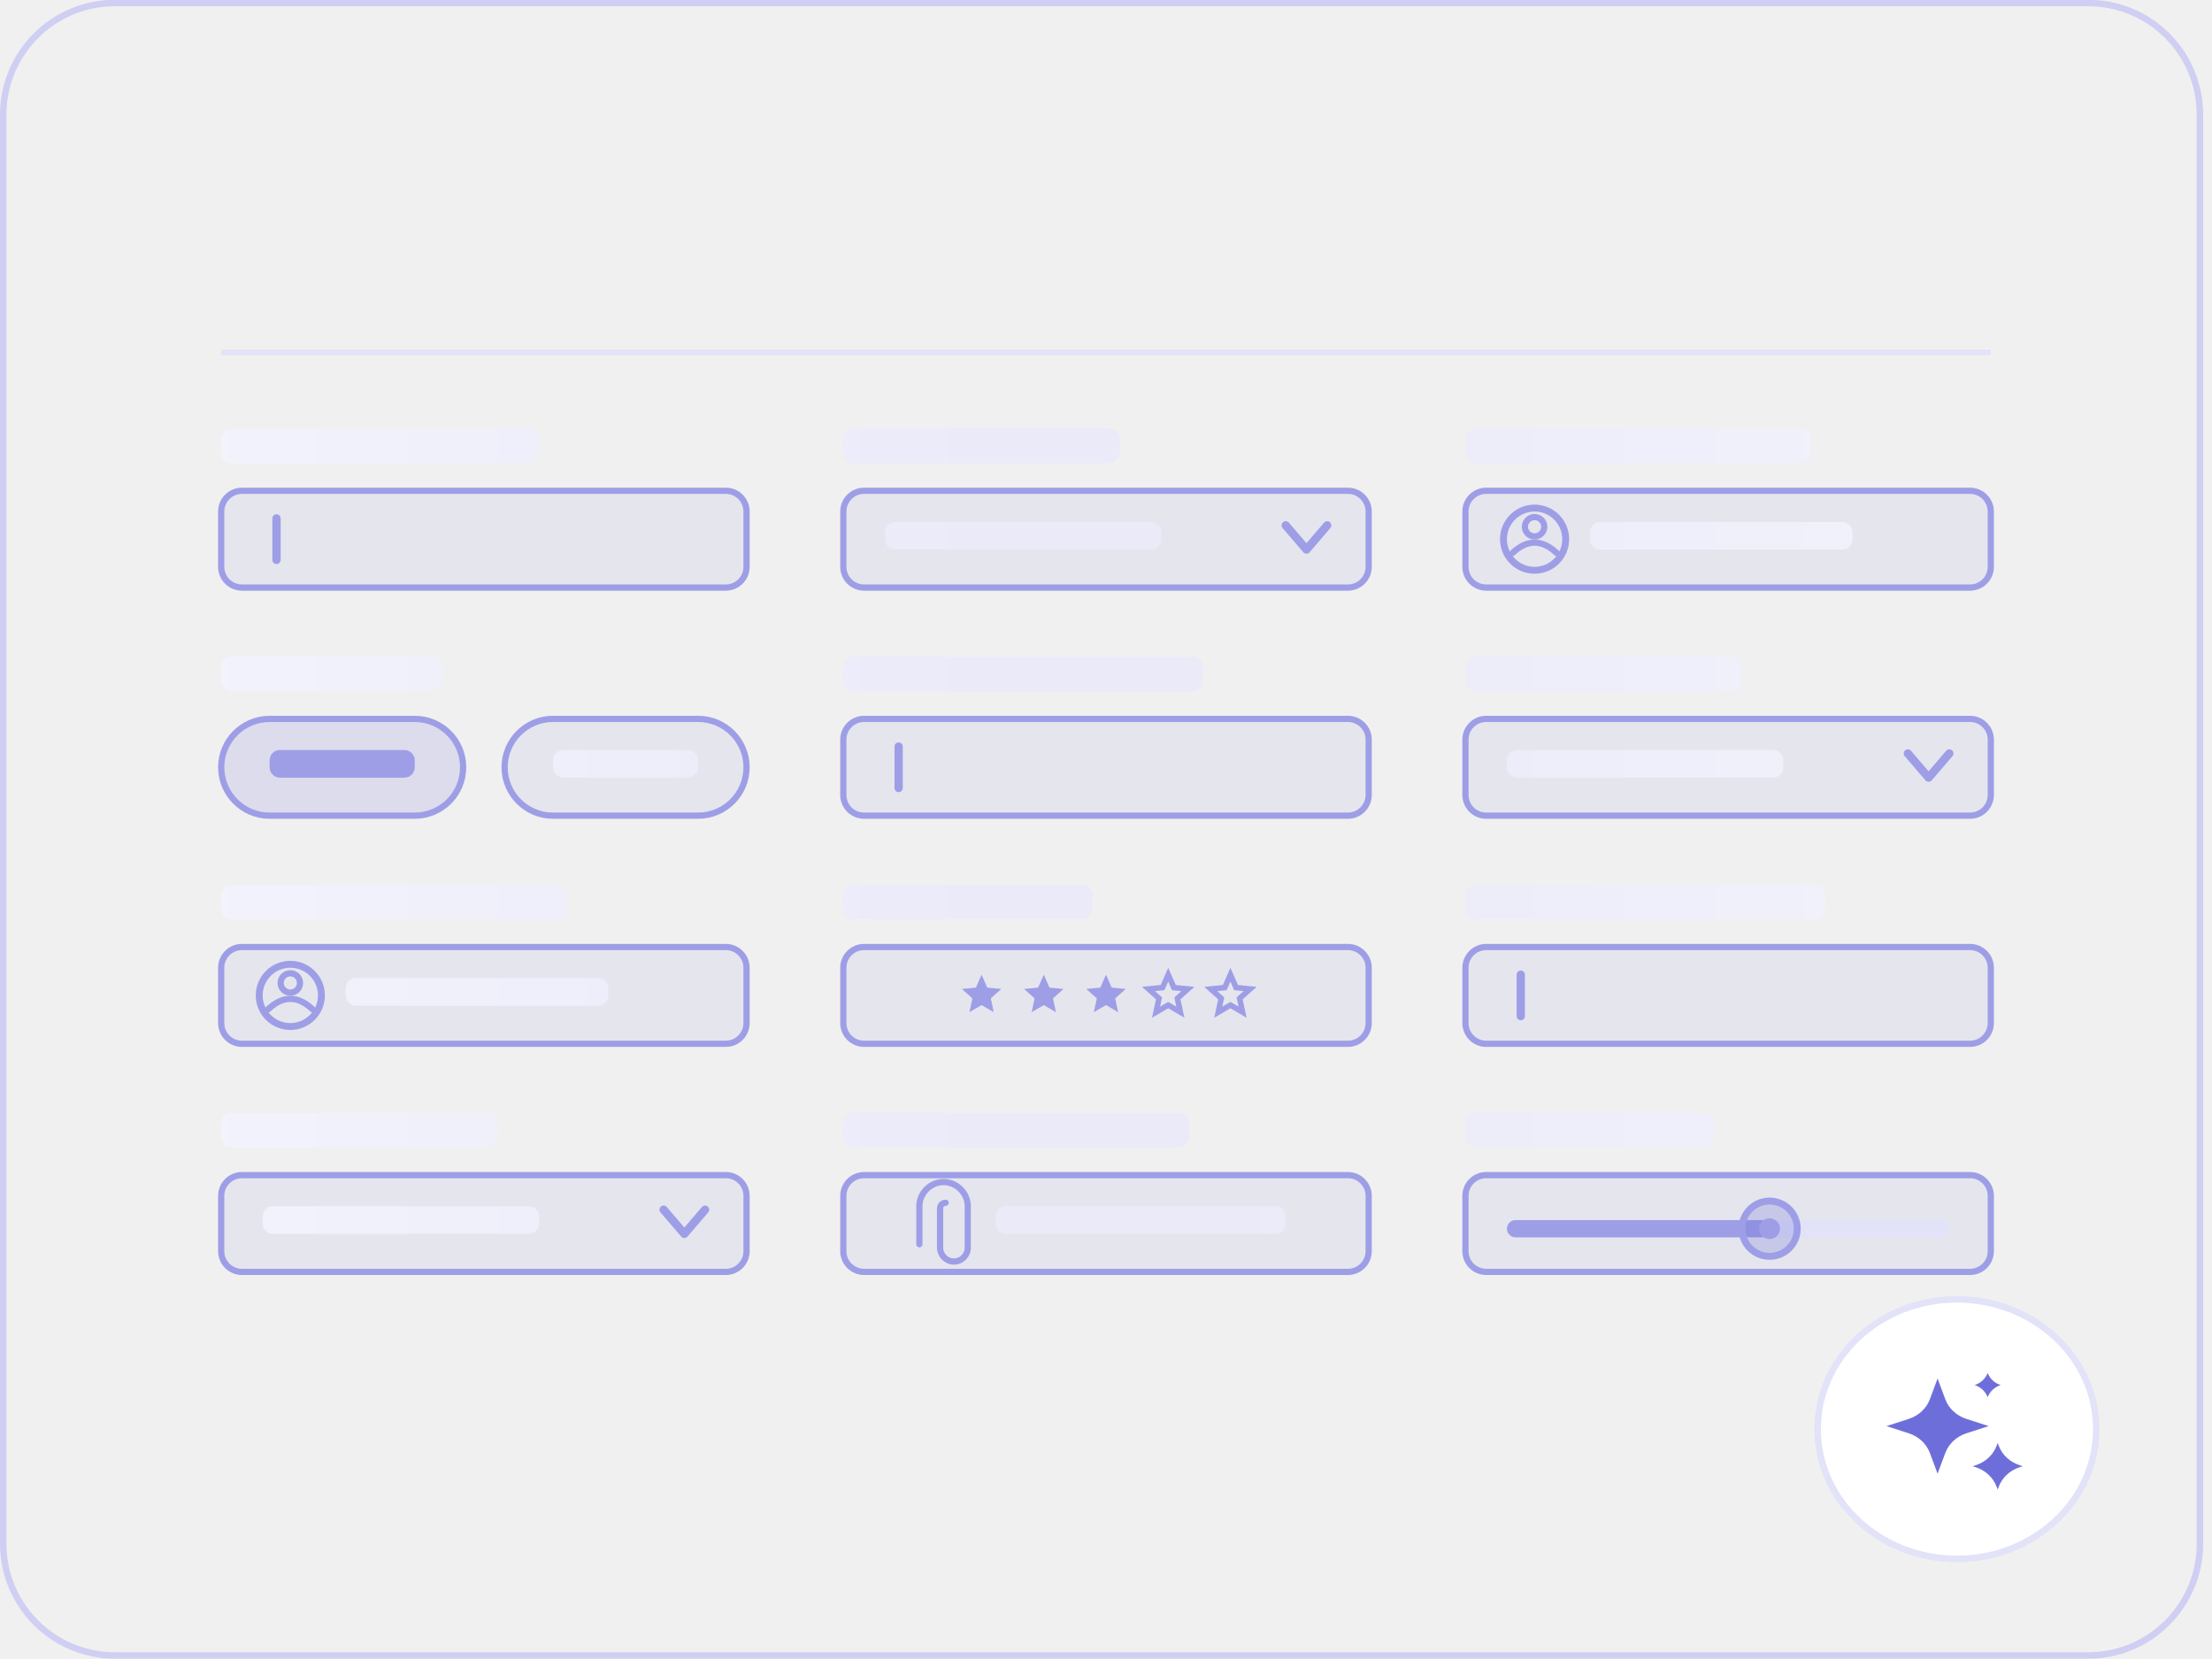
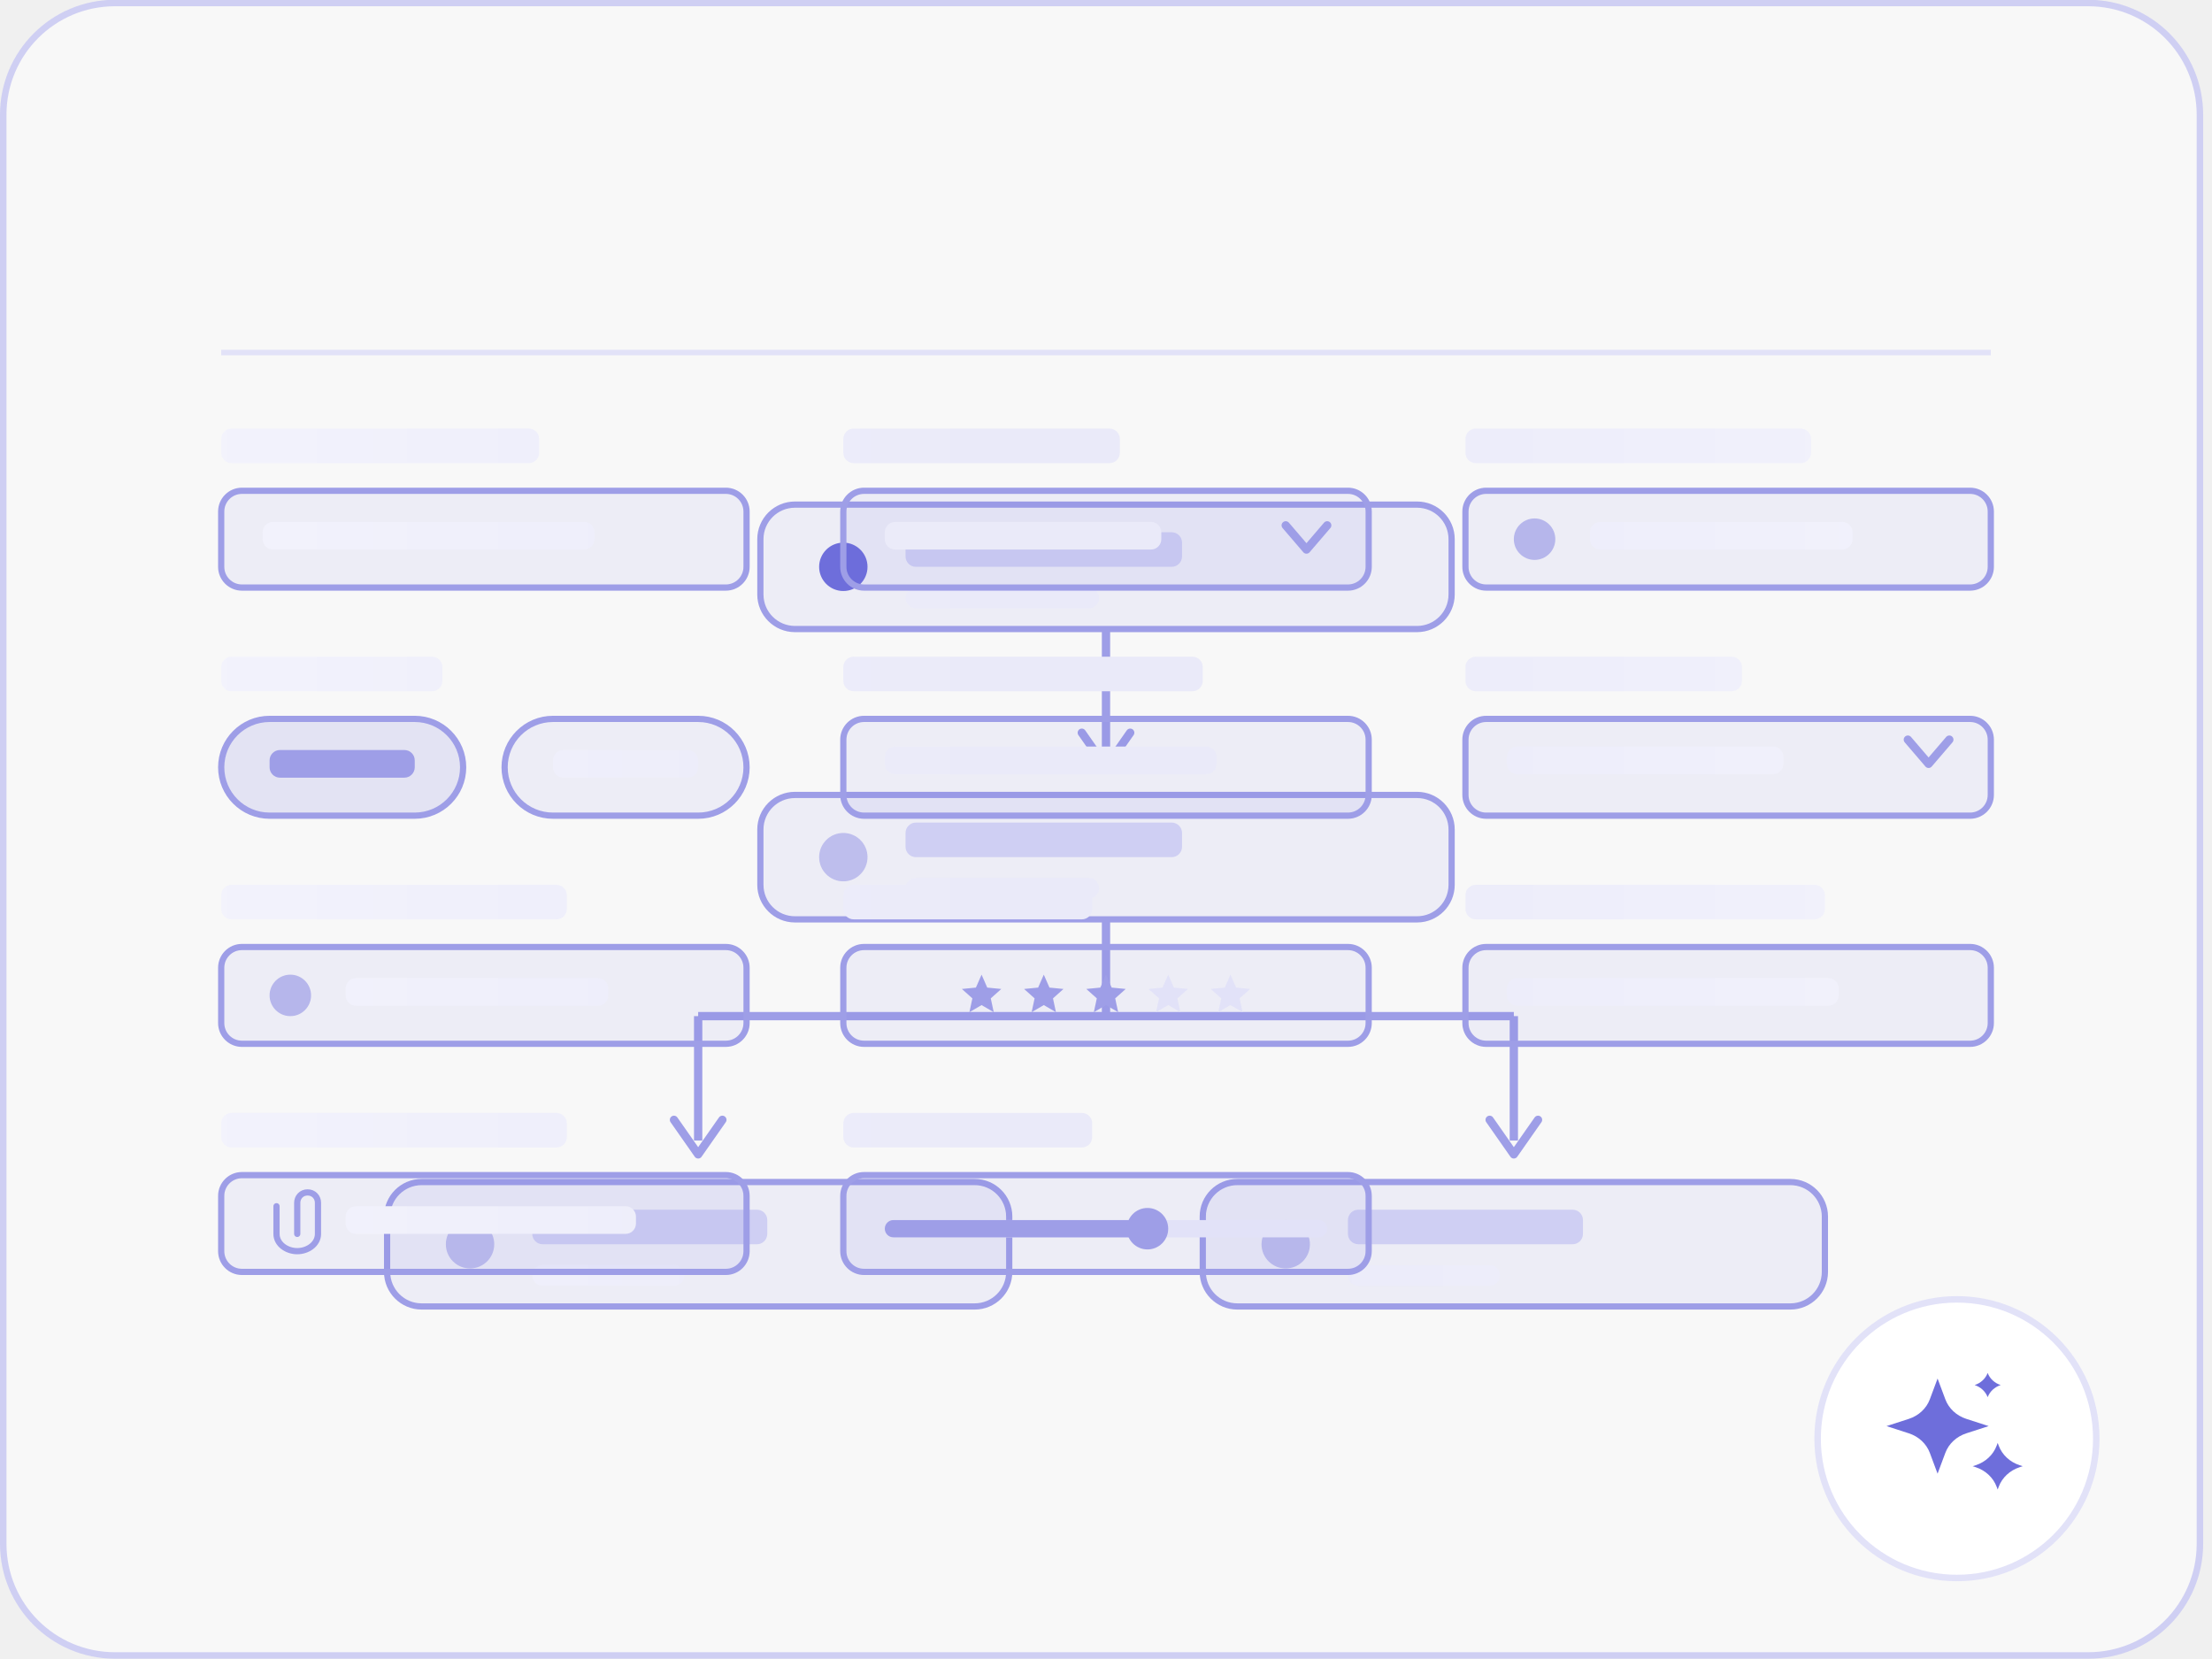
<svg xmlns="http://www.w3.org/2000/svg" width="320" height="240" viewBox="0 0 320 240" fill="none">
  <defs>
    <linearGradient id="shimmer" x1="0" y1="0" x2="320" y2="0" gradientUnits="userSpaceOnUse">
      <stop offset="0%" stop-color="#F5F5FD" />
      <stop offset="45%" stop-color="#EAEAF9" />
      <stop offset="55%" stop-color="#EAEAF9" />
      <stop offset="100%" stop-color="#F5F5FD" />
      <animateTransform attributeName="gradientTransform" type="translate" values="-640,0; 640,0" dur="2s" repeatCount="indefinite" />
    </linearGradient>
  </defs>
-   <rect x="0.468" y="0.436" width="317.785" height="239.052" rx="16.155" stroke="#CFCFF3" stroke-width="0.938" />
+   <rect x="0.468" y="0.436" width="317.785" height="239.052" rx="16.155" fill="white" fill-opacity="0.5" stroke="#CFCFF3" stroke-width="0.938" />
  <rect x="32" y="25" height="9" rx="2.5" fill="#CFCFF3">
-     <animate attributeName="width" values="0;0;130;130;0;0" keyTimes="0;0.01;0.04;0.88;0.94;1" dur="12s" repeatCount="indefinite" calcMode="spline" keySplines="0.25 0.1 0.25 1;0.25 0.1 0.25 1;0.25 0.1 0.25 1;0.25 0.1 0.25 1;0.25 0.1 0.25 1" />
+     <animate attributeName="width" values="0;0;130;130" keyTimes="0;0.003;0.01;1" dur="48s" repeatCount="indefinite" calcMode="spline" keySplines="0.25 0.1 0.25 1;0.25 0.1 0.25 1;0.25 0.1 0.25 1" />
  </rect>
  <rect x="32" y="38" height="5.5" rx="2" fill="url(#shimmer)">
-     <animate attributeName="width" values="0;0;196;196;0;0" keyTimes="0;0.04;0.07;0.88;0.94;1" dur="12s" repeatCount="indefinite" calcMode="spline" keySplines="0.25 0.1 0.25 1;0.25 0.1 0.25 1;0.25 0.1 0.25 1;0.25 0.1 0.25 1;0.25 0.1 0.25 1" />
+     <animate attributeName="width" values="0;0;196;196" keyTimes="0;0.01;0.018;1" dur="48s" repeatCount="indefinite" calcMode="spline" keySplines="0.25 0.1 0.25 1;0.25 0.1 0.25 1;0.25 0.1 0.25 1" />
  </rect>
  <line x1="32" y1="51" x2="288" y2="51" stroke="#E2E2F8" stroke-width="0.8">
-     <animate attributeName="opacity" values="0;0;1;1;0;0" keyTimes="0;0.07;0.10;0.88;0.94;1" dur="12s" repeatCount="indefinite" calcMode="spline" keySplines="0.25 0.1 0.25 1;0.25 0.1 0.25 1;0.25 0.1 0.25 1;0.25 0.1 0.25 1;0.25 0.1 0.25 1" />
+     <animate attributeName="opacity" values="0;0;1;1" keyTimes="0;0.018;0.025;1" dur="48s" repeatCount="indefinite" calcMode="spline" keySplines="0.25 0.1 0.25 1;0.25 0.1 0.25 1;0.25 0.1 0.25 1" />
  </line>
  <g>
-     <animate attributeName="opacity" values="0;0;1;1;0;0" keyTimes="0;0.09;0.12;0.88;0.94;1" dur="12s" repeatCount="indefinite" calcMode="spline" keySplines="0.25 0.1 0.25 1;0.25 0.1 0.25 1;0.25 0.1 0.25 1;0.25 0.1 0.25 1;0.25 0.1 0.25 1" />
+     <animate attributeName="opacity" values="0;0;1;1;0;0;1;1;0;0" keyTimes="0;0.273;0.282;0.47;0.485;0.772;0.782;0.97;0.985;1" dur="48s" repeatCount="indefinite" calcMode="spline" keySplines="0.25 0.1 0.25 1;0.25 0.1 0.25 1;0.25 0.1 0.25 1;0.25 0.1 0.25 1;0.25 0.1 0.25 1;0.25 0.1 0.25 1;0.25 0.1 0.25 1;0.25 0.1 0.25 1;0.25 0.1 0.25 1" />
+     <rect x="110" y="73" width="100" height="18" rx="5" fill="#6E6EDB" fill-opacity="0.08" stroke="#9E9EE7" stroke-width="0.9" />
+     <circle cx="122" cy="82" r="3.5" fill="#6E6EDB" />
+     <rect x="131" y="77" width="40" height="5" rx="1.5" fill="#CFCFF3" />
+     <rect x="131" y="85" width="28" height="3" rx="1.5" fill="url(#shimmer)" />
+   </g>
+   <g>
+     <animate attributeName="opacity" values="0;0;1;1;0;0;1;1;0;0" keyTimes="0;0.282;0.292;0.47;0.485;0.782;0.792;0.97;0.985;1" dur="48s" repeatCount="indefinite" calcMode="spline" keySplines="0.25 0.1 0.25 1;0.25 0.1 0.25 1;0.25 0.1 0.25 1;0.25 0.1 0.25 1;0.25 0.1 0.25 1;0.25 0.1 0.25 1;0.25 0.1 0.25 1;0.25 0.1 0.25 1;0.25 0.1 0.25 1" />
+     <line x1="160" y1="91" x2="160" y2="109" stroke="#9E9EE7" stroke-width="1.2" />
+     <path d="M156.5 106 L160 111 L163.5 106" fill="none" stroke="#9E9EE7" stroke-width="1.2" stroke-linecap="round" stroke-linejoin="round" />
+   </g>
+   <g>
+     <animate attributeName="opacity" values="0;0;1;1;0;0;1;1;0;0" keyTimes="0;0.292;0.302;0.47;0.485;0.792;0.802;0.97;0.985;1" dur="48s" repeatCount="indefinite" calcMode="spline" keySplines="0.25 0.1 0.25 1;0.25 0.1 0.25 1;0.25 0.1 0.25 1;0.25 0.1 0.25 1;0.25 0.1 0.25 1;0.25 0.1 0.25 1;0.25 0.1 0.25 1;0.25 0.1 0.25 1;0.25 0.1 0.25 1" />
+     <rect x="110" y="115" width="100" height="18" rx="5" fill="#6E6EDB" fill-opacity="0.08" stroke="#9E9EE7" stroke-width="0.9" />
+     <circle cx="122" cy="124" r="3.5" fill="#9E9EE7" opacity="0.6" />
+     <rect x="131" y="119" width="40" height="5" rx="1.5" fill="#CFCFF3" />
+     <rect x="131" y="127" width="28" height="3" rx="1.5" fill="url(#shimmer)" />
+   </g>
+   <g>
+     <animate attributeName="opacity" values="0;0;1;1;0;0;1;1;0;0" keyTimes="0;0.302;0.318;0.47;0.485;0.802;0.818;0.97;0.985;1" dur="48s" repeatCount="indefinite" calcMode="spline" keySplines="0.25 0.1 0.25 1;0.25 0.1 0.25 1;0.25 0.1 0.25 1;0.25 0.1 0.25 1;0.25 0.1 0.25 1;0.25 0.1 0.25 1;0.25 0.1 0.25 1;0.25 0.1 0.25 1;0.25 0.1 0.25 1" />
+     <line x1="160" y1="133" x2="160" y2="147" stroke="#9E9EE7" stroke-width="1.2" />
+     <line x1="101" y1="147" x2="219" y2="147" stroke="#9E9EE7" stroke-width="1.2" />
+     <line x1="101" y1="147" x2="101" y2="165" stroke="#9E9EE7" stroke-width="1.2" />
+     <path d="M97.5 162 L101 167 L104.5 162" fill="none" stroke="#9E9EE7" stroke-width="1.2" stroke-linecap="round" stroke-linejoin="round" />
+     <line x1="219" y1="147" x2="219" y2="165" stroke="#9E9EE7" stroke-width="1.2" />
+     <path d="M215.5 162 L219 167 L222.5 162" fill="none" stroke="#9E9EE7" stroke-width="1.2" stroke-linecap="round" stroke-linejoin="round" />
+   </g>
+   <g>
+     <animate attributeName="opacity" values="0;0;1;1;0;0;1;1;0;0" keyTimes="0;0.318;0.33;0.47;0.485;0.818;0.83;0.97;0.985;1" dur="48s" repeatCount="indefinite" calcMode="spline" keySplines="0.25 0.1 0.25 1;0.25 0.1 0.25 1;0.25 0.1 0.25 1;0.25 0.1 0.25 1;0.25 0.1 0.25 1;0.25 0.1 0.25 1;0.25 0.1 0.25 1;0.25 0.1 0.25 1;0.25 0.1 0.25 1" />
+     <rect x="56" y="171" width="90" height="18" rx="5" fill="#6E6EDB" fill-opacity="0.08" stroke="#9E9EE7" stroke-width="0.9" />
+     <circle cx="68" cy="180" r="3.5" fill="#9E9EE7" opacity="0.6" />
+     <rect x="77" y="175" width="34" height="5" rx="1.5" fill="#CFCFF3" />
+     <rect x="77" y="183" width="22" height="3" rx="1.5" fill="url(#shimmer)" />
+   </g>
+   <g>
+     <animate attributeName="opacity" values="0;0;1;1;0;0;1;1;0;0" keyTimes="0;0.33;0.343;0.47;0.485;0.83;0.843;0.97;0.985;1" dur="48s" repeatCount="indefinite" calcMode="spline" keySplines="0.25 0.1 0.25 1;0.25 0.1 0.25 1;0.25 0.1 0.25 1;0.25 0.1 0.25 1;0.25 0.1 0.25 1;0.25 0.1 0.25 1;0.25 0.1 0.25 1;0.25 0.1 0.25 1;0.25 0.1 0.25 1" />
+     <rect x="174" y="171" width="90" height="18" rx="5" fill="#6E6EDB" fill-opacity="0.08" stroke="#9E9EE7" stroke-width="0.9" />
+     <circle cx="186" cy="180" r="3.5" fill="#9E9EE7" opacity="0.6" />
+     <rect x="195" y="175" width="34" height="5" rx="1.5" fill="#CFCFF3" />
+     <rect x="195" y="183" width="22" height="3" rx="1.5" fill="url(#shimmer)" />
+   </g>
+   <g>
+     <animate attributeName="opacity" values="0;0;1;1;0;0;1;1;0;0" keyTimes="0;0.025;0.033;0.22;0.235;0.525;0.532;0.72;0.735;1" dur="48s" repeatCount="indefinite" calcMode="spline" keySplines="0.25 0.1 0.25 1;0.25 0.1 0.25 1;0.25 0.1 0.25 1;0.25 0.1 0.25 1;0.25 0.1 0.25 1;0.25 0.1 0.25 1;0.25 0.1 0.25 1;0.25 0.1 0.25 1;0.25 0.1 0.25 1" />
    <rect x="32" y="62" width="46" height="5" rx="1.5" fill="url(#shimmer)" />
    <rect x="32" y="71" width="76" height="14" rx="3" fill="#6E6EDB" fill-opacity="0.08" stroke="#9E9EE7" stroke-width="0.9" />
-     <line x1="40" y1="75" x2="40" y2="81" stroke="#9E9EE7" stroke-width="1.2" stroke-linecap="round" />
+     <rect x="38" y="75.5" width="48" height="4" rx="1.5" fill="url(#shimmer)" />
  </g>
  <g>
-     <animate attributeName="opacity" values="0;0;1;1;0;0" keyTimes="0;0.145;0.175;0.88;0.94;1" dur="12s" repeatCount="indefinite" calcMode="spline" keySplines="0.25 0.1 0.25 1;0.25 0.1 0.25 1;0.25 0.1 0.25 1;0.25 0.1 0.25 1;0.25 0.1 0.25 1" />
+     <animate attributeName="opacity" values="0;0;1;1;0;0;1;1;0;0" keyTimes="0;0.039;0.046;0.22;0.235;0.539;0.546;0.72;0.735;1" dur="48s" repeatCount="indefinite" calcMode="spline" keySplines="0.25 0.1 0.25 1;0.25 0.1 0.25 1;0.25 0.1 0.25 1;0.25 0.1 0.25 1;0.25 0.1 0.25 1;0.25 0.1 0.25 1;0.25 0.1 0.25 1;0.25 0.1 0.25 1;0.25 0.1 0.25 1" />
    <rect x="122" y="62" width="40" height="5" rx="1.5" fill="url(#shimmer)" />
    <rect x="122" y="71" width="76" height="14" rx="3" fill="#6E6EDB" fill-opacity="0.08" stroke="#9E9EE7" stroke-width="0.9" />
    <rect x="128" y="75.5" width="40" height="4" rx="1.5" fill="url(#shimmer)" />
    <path d="M186 76 L189 79.5 L192 76" fill="none" stroke="#9E9EE7" stroke-width="1.2" stroke-linecap="round" stroke-linejoin="round" />
  </g>
  <g>
-     <animate attributeName="opacity" values="0;0;1;1;0;0" keyTimes="0;0.20;0.23;0.88;0.94;1" dur="12s" repeatCount="indefinite" calcMode="spline" keySplines="0.25 0.1 0.25 1;0.25 0.1 0.25 1;0.25 0.1 0.25 1;0.25 0.1 0.25 1;0.25 0.1 0.25 1" />
+     <animate attributeName="opacity" values="0;0;1;1;0;0;1;1;0;0" keyTimes="0;0.052;0.06;0.22;0.235;0.552;0.56;0.72;0.735;1" dur="48s" repeatCount="indefinite" calcMode="spline" keySplines="0.25 0.1 0.25 1;0.25 0.1 0.25 1;0.25 0.1 0.25 1;0.25 0.1 0.25 1;0.25 0.1 0.25 1;0.25 0.1 0.25 1;0.25 0.1 0.25 1;0.25 0.1 0.25 1;0.25 0.1 0.25 1" />
    <rect x="212" y="62" width="50" height="5" rx="1.5" fill="url(#shimmer)" />
    <rect x="212" y="71" width="76" height="14" rx="3" fill="#6E6EDB" fill-opacity="0.08" stroke="#9E9EE7" stroke-width="0.9" />
-     <circle cx="222" cy="78" r="4.5" fill="none" stroke="#9E9EE7" stroke-width="1" />
-     <circle cx="222" cy="76.2" r="1.4" fill="none" stroke="#9E9EE7" stroke-width="0.9" />
-     <path d="M218.8 80 Q222 77 225.2 80" fill="none" stroke="#9E9EE7" stroke-width="0.9" stroke-linecap="round" />
+     <circle cx="222" cy="78" r="3" fill="#9E9EE7" opacity="0.7" />
    <rect x="230" y="75.5" width="38" height="4" rx="1.5" fill="url(#shimmer)" />
  </g>
  <g>
-     <animate attributeName="opacity" values="0;0;1;1;0;0" keyTimes="0;0.255;0.285;0.88;0.94;1" dur="12s" repeatCount="indefinite" calcMode="spline" keySplines="0.25 0.1 0.25 1;0.25 0.1 0.25 1;0.25 0.1 0.25 1;0.25 0.1 0.25 1;0.25 0.1 0.25 1" />
+     <animate attributeName="opacity" values="0;0;1;1;0;0;1;1;0;0" keyTimes="0;0.066;0.074;0.22;0.235;0.566;0.574;0.72;0.735;1" dur="48s" repeatCount="indefinite" calcMode="spline" keySplines="0.25 0.1 0.25 1;0.25 0.1 0.25 1;0.25 0.1 0.25 1;0.25 0.1 0.25 1;0.25 0.1 0.25 1;0.25 0.1 0.25 1;0.25 0.1 0.25 1;0.25 0.1 0.25 1;0.25 0.1 0.25 1" />
    <rect x="32" y="95" width="32" height="5" rx="1.5" fill="url(#shimmer)" />
    <rect x="32" y="104" width="35" height="14" rx="7" fill="#6E6EDB" fill-opacity="0.15" stroke="#9E9EE7" stroke-width="0.9" />
    <rect x="39" y="108.5" width="21" height="4" rx="1.5" fill="#9E9EE7" />
    <rect x="73" y="104" width="35" height="14" rx="7" fill="#6E6EDB" fill-opacity="0.08" stroke="#9E9EE7" stroke-width="0.9" />
    <rect x="80" y="108.5" width="21" height="4" rx="1.5" fill="url(#shimmer)" />
  </g>
  <g>
-     <animate attributeName="opacity" values="0;0;1;1;0;0" keyTimes="0;0.31;0.34;0.88;0.94;1" dur="12s" repeatCount="indefinite" calcMode="spline" keySplines="0.25 0.1 0.25 1;0.25 0.1 0.25 1;0.25 0.1 0.25 1;0.25 0.1 0.25 1;0.25 0.1 0.25 1" />
+     <animate attributeName="opacity" values="0;0;1;1;0;0;1;1;0;0" keyTimes="0;0.08;0.087;0.22;0.235;0.58;0.588;0.72;0.735;1" dur="48s" repeatCount="indefinite" calcMode="spline" keySplines="0.25 0.1 0.25 1;0.25 0.1 0.25 1;0.25 0.1 0.25 1;0.25 0.1 0.25 1;0.25 0.1 0.25 1;0.25 0.1 0.25 1;0.25 0.1 0.25 1;0.25 0.1 0.25 1;0.25 0.1 0.25 1" />
    <rect x="122" y="95" width="52" height="5" rx="1.5" fill="url(#shimmer)" />
    <rect x="122" y="104" width="76" height="14" rx="3" fill="#6E6EDB" fill-opacity="0.08" stroke="#9E9EE7" stroke-width="0.9" />
-     <line x1="130" y1="108" x2="130" y2="114" stroke="#9E9EE7" stroke-width="1.2" stroke-linecap="round" />
+     <rect x="128" y="108" width="48" height="4" rx="1.5" fill="url(#shimmer)" />
  </g>
  <g>
-     <animate attributeName="opacity" values="0;0;1;1;0;0" keyTimes="0;0.365;0.395;0.88;0.94;1" dur="12s" repeatCount="indefinite" calcMode="spline" keySplines="0.25 0.1 0.25 1;0.25 0.1 0.25 1;0.25 0.1 0.25 1;0.25 0.1 0.25 1;0.25 0.1 0.25 1" />
+     <animate attributeName="opacity" values="0;0;1;1;0;0;1;1;0;0" keyTimes="0;0.094;0.101;0.22;0.235;0.594;0.601;0.72;0.735;1" dur="48s" repeatCount="indefinite" calcMode="spline" keySplines="0.25 0.1 0.25 1;0.25 0.1 0.25 1;0.25 0.1 0.25 1;0.25 0.1 0.25 1;0.25 0.1 0.25 1;0.25 0.1 0.25 1;0.25 0.1 0.25 1;0.25 0.1 0.25 1;0.25 0.1 0.25 1" />
    <rect x="212" y="95" width="40" height="5" rx="1.5" fill="url(#shimmer)" />
    <rect x="212" y="104" width="76" height="14" rx="3" fill="#6E6EDB" fill-opacity="0.08" stroke="#9E9EE7" stroke-width="0.9" />
-     <rect x="218" y="108.5" width="40" height="4" rx="1.5" fill="url(#shimmer)" />
-     <path d="M276 109 L279 112.5 L282 109" fill="none" stroke="#9E9EE7" stroke-width="1.2" stroke-linecap="round" stroke-linejoin="round" />
+     <rect x="218" y="108" width="40" height="4" rx="1.5" fill="url(#shimmer)" />
+     <path d="M276 107 L279 110.5 L282 107" fill="none" stroke="#9E9EE7" stroke-width="1.2" stroke-linecap="round" stroke-linejoin="round" />
  </g>
  <g>
-     <animate attributeName="opacity" values="0;0;1;1;0;0" keyTimes="0;0.42;0.45;0.88;0.94;1" dur="12s" repeatCount="indefinite" calcMode="spline" keySplines="0.25 0.1 0.25 1;0.25 0.1 0.25 1;0.25 0.1 0.25 1;0.25 0.1 0.25 1;0.25 0.1 0.25 1" />
+     <animate attributeName="opacity" values="0;0;1;1;0;0;1;1;0;0" keyTimes="0;0.107;0.115;0.22;0.235;0.608;0.615;0.72;0.735;1" dur="48s" repeatCount="indefinite" calcMode="spline" keySplines="0.25 0.1 0.25 1;0.25 0.1 0.25 1;0.25 0.1 0.25 1;0.25 0.1 0.25 1;0.25 0.1 0.25 1;0.25 0.1 0.25 1;0.25 0.1 0.25 1;0.25 0.1 0.25 1;0.25 0.1 0.25 1" />
    <rect x="32" y="128" width="50" height="5" rx="1.5" fill="url(#shimmer)" />
    <rect x="32" y="137" width="76" height="14" rx="3" fill="#6E6EDB" fill-opacity="0.08" stroke="#9E9EE7" stroke-width="0.9" />
-     <circle cx="42" cy="144" r="4.5" fill="none" stroke="#9E9EE7" stroke-width="1" />
-     <circle cx="42" cy="142.2" r="1.4" fill="none" stroke="#9E9EE7" stroke-width="0.9" />
-     <path d="M38.8 146 Q42 143 45.2 146" fill="none" stroke="#9E9EE7" stroke-width="0.9" stroke-linecap="round" />
+     <circle cx="42" cy="144" r="3" fill="#9E9EE7" opacity="0.7" />
    <rect x="50" y="141.5" width="38" height="4" rx="1.5" fill="url(#shimmer)" />
  </g>
  <g>
-     <animate attributeName="opacity" values="0;0;1;1;0;0" keyTimes="0;0.475;0.505;0.88;0.94;1" dur="12s" repeatCount="indefinite" calcMode="spline" keySplines="0.25 0.1 0.25 1;0.25 0.1 0.25 1;0.25 0.1 0.25 1;0.25 0.1 0.25 1;0.25 0.1 0.25 1" />
+     <animate attributeName="opacity" values="0;0;1;1;0;0;1;1;0;0" keyTimes="0;0.121;0.129;0.22;0.235;0.621;0.629;0.72;0.735;1" dur="48s" repeatCount="indefinite" calcMode="spline" keySplines="0.25 0.1 0.25 1;0.25 0.1 0.25 1;0.25 0.1 0.25 1;0.25 0.1 0.25 1;0.25 0.1 0.25 1;0.25 0.1 0.25 1;0.25 0.1 0.25 1;0.25 0.1 0.25 1;0.25 0.1 0.25 1" />
    <rect x="122" y="128" width="36" height="5" rx="1.5" fill="url(#shimmer)" />
    <rect x="122" y="137" width="76" height="14" rx="3" fill="#6E6EDB" fill-opacity="0.08" stroke="#9E9EE7" stroke-width="0.9" />
    <path d="M142,141 L142.82,142.87 L144.85,143.07 L143.33,144.43 L143.76,146.43 L142,145.40 L140.24,146.43 L140.67,144.43 L139.15,143.07 L141.18,142.87 Z" fill="#9E9EE7" />
    <path d="M151,141 L151.82,142.87 L153.85,143.07 L152.33,144.43 L152.76,146.43 L151,145.40 L149.24,146.43 L149.67,144.43 L148.15,143.07 L150.18,142.87 Z" fill="#9E9EE7" />
    <path d="M160,141 L160.82,142.87 L162.85,143.07 L161.33,144.43 L161.76,146.43 L160,145.40 L158.24,146.43 L158.67,144.43 L157.15,143.07 L159.18,142.87 Z" fill="#9E9EE7" />
-     <path d="M169,141 L169.82,142.87 L171.85,143.07 L170.33,144.43 L170.76,146.43 L169,145.40 L167.24,146.43 L167.67,144.43 L166.15,143.07 L168.18,142.87 Z" fill="none" stroke="#9E9EE7" stroke-width="0.8" />
-     <path d="M178,141 L178.82,142.87 L180.85,143.07 L179.33,144.43 L179.76,146.43 L178,145.40 L176.24,146.43 L176.67,144.43 L175.15,143.07 L177.18,142.87 Z" fill="none" stroke="#9E9EE7" stroke-width="0.8" />
+     <path d="M169,141 L169.82,142.87 L171.85,143.07 L170.33,144.43 L170.76,146.43 L169,145.40 L167.24,146.43 L167.67,144.43 L166.15,143.07 L168.18,142.87 Z" fill="#E2E2F8" />
+     <path d="M178,141 L178.82,142.87 L180.85,143.07 L179.33,144.43 L179.76,146.43 L178,145.40 L176.24,146.43 L176.67,144.43 L175.15,143.07 L177.18,142.87 Z" fill="#E2E2F8" />
  </g>
  <g>
-     <animate attributeName="opacity" values="0;0;1;1;0;0" keyTimes="0;0.53;0.56;0.88;0.94;1" dur="12s" repeatCount="indefinite" calcMode="spline" keySplines="0.25 0.1 0.25 1;0.25 0.1 0.25 1;0.25 0.1 0.25 1;0.25 0.1 0.25 1;0.25 0.1 0.25 1" />
+     <animate attributeName="opacity" values="0;0;1;1;0;0;1;1;0;0" keyTimes="0;0.135;0.142;0.22;0.235;0.635;0.642;0.72;0.735;1" dur="48s" repeatCount="indefinite" calcMode="spline" keySplines="0.25 0.1 0.25 1;0.25 0.1 0.25 1;0.25 0.1 0.25 1;0.25 0.1 0.25 1;0.25 0.1 0.25 1;0.25 0.1 0.25 1;0.25 0.1 0.25 1;0.25 0.1 0.25 1;0.25 0.1 0.25 1" />
    <rect x="212" y="128" width="52" height="5" rx="1.5" fill="url(#shimmer)" />
    <rect x="212" y="137" width="76" height="14" rx="3" fill="#6E6EDB" fill-opacity="0.08" stroke="#9E9EE7" stroke-width="0.9" />
-     <line x1="220" y1="141" x2="220" y2="147" stroke="#9E9EE7" stroke-width="1.2" stroke-linecap="round" />
+     <rect x="218" y="141.5" width="48" height="4" rx="1.5" fill="url(#shimmer)" />
  </g>
  <g>
-     <animate attributeName="opacity" values="0;0;1;1;0;0" keyTimes="0;0.585;0.615;0.88;0.94;1" dur="12s" repeatCount="indefinite" calcMode="spline" keySplines="0.25 0.1 0.25 1;0.25 0.1 0.25 1;0.25 0.1 0.25 1;0.25 0.1 0.25 1;0.25 0.1 0.25 1" />
-     <rect x="32" y="161" width="40" height="5" rx="1.5" fill="url(#shimmer)" />
+     <animate attributeName="opacity" values="0;0;1;1;0;0;1;1;0;0" keyTimes="0;0.149;0.156;0.22;0.235;0.649;0.656;0.72;0.735;1" dur="48s" repeatCount="indefinite" calcMode="spline" keySplines="0.25 0.1 0.25 1;0.25 0.1 0.25 1;0.25 0.1 0.25 1;0.25 0.1 0.25 1;0.25 0.1 0.25 1;0.25 0.1 0.25 1;0.25 0.1 0.25 1;0.25 0.1 0.25 1;0.25 0.1 0.25 1" />
+     <rect x="32" y="161" width="50" height="5" rx="1.5" fill="url(#shimmer)" />
    <rect x="32" y="170" width="76" height="14" rx="3" fill="#6E6EDB" fill-opacity="0.08" stroke="#9E9EE7" stroke-width="0.9" />
-     <rect x="38" y="174.5" width="40" height="4" rx="1.5" fill="url(#shimmer)" />
-     <path d="M96 175 L99 178.5 L102 175" fill="none" stroke="#9E9EE7" stroke-width="1.2" stroke-linecap="round" stroke-linejoin="round" />
+     <path d="M40 174.5 L40 178.5 C40 180 41.5 181 43 181 C44.5 181 46 180 46 178.5 L46 174 C46 173.2 45.4 172.5 44.5 172.5 C43.6 172.5 43 173.2 43 174 L43 178.5" fill="none" stroke="#9E9EE7" stroke-width="0.9" stroke-linecap="round" />
+     <rect x="50" y="174.5" width="42" height="4" rx="1.5" fill="url(#shimmer)" />
  </g>
  <g>
-     <animate attributeName="opacity" values="0;0;1;1;0;0" keyTimes="0;0.64;0.67;0.88;0.94;1" dur="12s" repeatCount="indefinite" calcMode="spline" keySplines="0.25 0.1 0.25 1;0.25 0.1 0.25 1;0.25 0.1 0.25 1;0.25 0.1 0.25 1;0.25 0.1 0.25 1" />
-     <rect x="122" y="161" width="50" height="5" rx="1.5" fill="url(#shimmer)" />
+     <animate attributeName="opacity" values="0;0;1;1;0;0;1;1;0;0" keyTimes="0;0.163;0.17;0.22;0.235;0.662;0.67;0.72;0.735;1" dur="48s" repeatCount="indefinite" calcMode="spline" keySplines="0.25 0.1 0.25 1;0.25 0.1 0.25 1;0.25 0.1 0.25 1;0.25 0.1 0.25 1;0.25 0.1 0.25 1;0.25 0.1 0.25 1;0.25 0.1 0.25 1;0.25 0.1 0.25 1;0.25 0.1 0.25 1" />
+     <rect x="122" y="161" width="36" height="5" rx="1.5" fill="url(#shimmer)" />
    <rect x="122" y="170" width="76" height="14" rx="3" fill="#6E6EDB" fill-opacity="0.08" stroke="#9E9EE7" stroke-width="0.9" />
-     <path d="M133 180 L133 174.5 C133 172.6 134.6 171 136.5 171 C138.4 171 140 172.6 140 174.5 L140 180.5 C140 181.6 139.1 182.5 138 182.5 C136.9 182.5 136 181.6 136 180.5 L136 174.8 C136 174.4 136.3 174 136.8 174" fill="none" stroke="#9E9EE7" stroke-width="0.9" stroke-linecap="round" />
-     <rect x="144" y="174.5" width="42" height="4" rx="1.5" fill="url(#shimmer)" />
+     <rect x="128" y="176.5" width="64" height="2.5" rx="1.25" fill="#E2E2F8" />
+     <rect x="128" y="176.5" width="38" height="2.5" rx="1.25" fill="#9E9EE7" />
+     <circle cx="166" cy="177.75" r="3" fill="#9E9EE7" />
  </g>
-   <g>
-     <animate attributeName="opacity" values="0;0;1;1;0;0" keyTimes="0;0.695;0.725;0.88;0.94;1" dur="12s" repeatCount="indefinite" calcMode="spline" keySplines="0.25 0.1 0.25 1;0.25 0.1 0.25 1;0.25 0.1 0.25 1;0.25 0.1 0.25 1;0.25 0.1 0.25 1" />
-     <rect x="212" y="161" width="36" height="5" rx="1.5" fill="url(#shimmer)" />
-     <rect x="212" y="170" width="76" height="14" rx="3" fill="#6E6EDB" fill-opacity="0.08" stroke="#9E9EE7" stroke-width="0.9" />
-     <rect x="218" y="176.5" width="64" height="2.5" rx="1.25" fill="#E2E2F8" />
-     <rect x="218" y="176.5" width="38" height="2.5" rx="1.25" fill="#9E9EE7" />
-     <circle cx="256" cy="177.75" r="4" fill="#6E6EDB" fill-opacity="0.25" stroke="#9E9EE7" stroke-width="1" />
-     <circle cx="256" cy="177.75" r="1.5" fill="#9E9EE7" />
-   </g>
-   <rect x="262.947" y="187.972" width="40.309" height="37.546" rx="20.154" fill="white" />
-   <rect x="262.947" y="187.972" width="40.309" height="37.546" rx="20.154" stroke="#E2E2F8" stroke-width="0.938" />
+   <rect x="262.947" y="187.972" width="40.309" height="40.309" rx="20.154" fill="white" />
+   <rect x="262.947" y="187.972" width="40.309" height="40.309" rx="20.154" stroke="#E2E2F8" stroke-width="0.938" />
  <path d="M280.301 199.425L281.423 202.434C281.917 203.759 283.037 204.801 284.461 205.262L287.690 206.307L284.461 207.352C283.037 207.813 281.917 208.855 281.423 210.182L280.301 213.190L279.179 210.182C278.684 208.855 277.565 207.813 276.142 207.352L272.912 206.307L276.142 205.262C277.565 204.801 278.684 203.759 279.179 202.434L280.301 199.425Z" fill="#6E6EDB">
    <animate attributeName="opacity" values="0.6;1;0.6" dur="1.2s" repeatCount="indefinite" />
  </path>
  <path d="M288.996 208.737L289.147 209.141C289.642 210.467 290.759 211.510 292.184 211.970L292.619 212.110L292.184 212.250C290.759 212.711 289.642 213.754 289.147 215.080L288.996 215.484L288.845 215.080C288.350 213.754 287.231 212.711 285.807 212.250L285.374 212.110L285.807 211.970C287.231 211.510 288.350 210.467 288.845 209.141L288.996 208.737Z" fill="#6E6EDB">
    <animate attributeName="opacity" values="0.6;1;0.6" dur="1.2s" begin="0.33s" repeatCount="indefinite" />
  </path>
  <path d="M287.547 198.617C287.853 199.439 288.547 200.085 289.430 200.370C288.547 200.657 287.853 201.303 287.547 202.125C287.239 201.303 286.545 200.657 285.663 200.370C286.545 200.085 287.239 199.439 287.547 198.617Z" fill="#6E6EDB">
    <animate attributeName="opacity" values="0.6;1;0.6" dur="1.2s" begin="0.67s" repeatCount="indefinite" />
  </path>
</svg>
